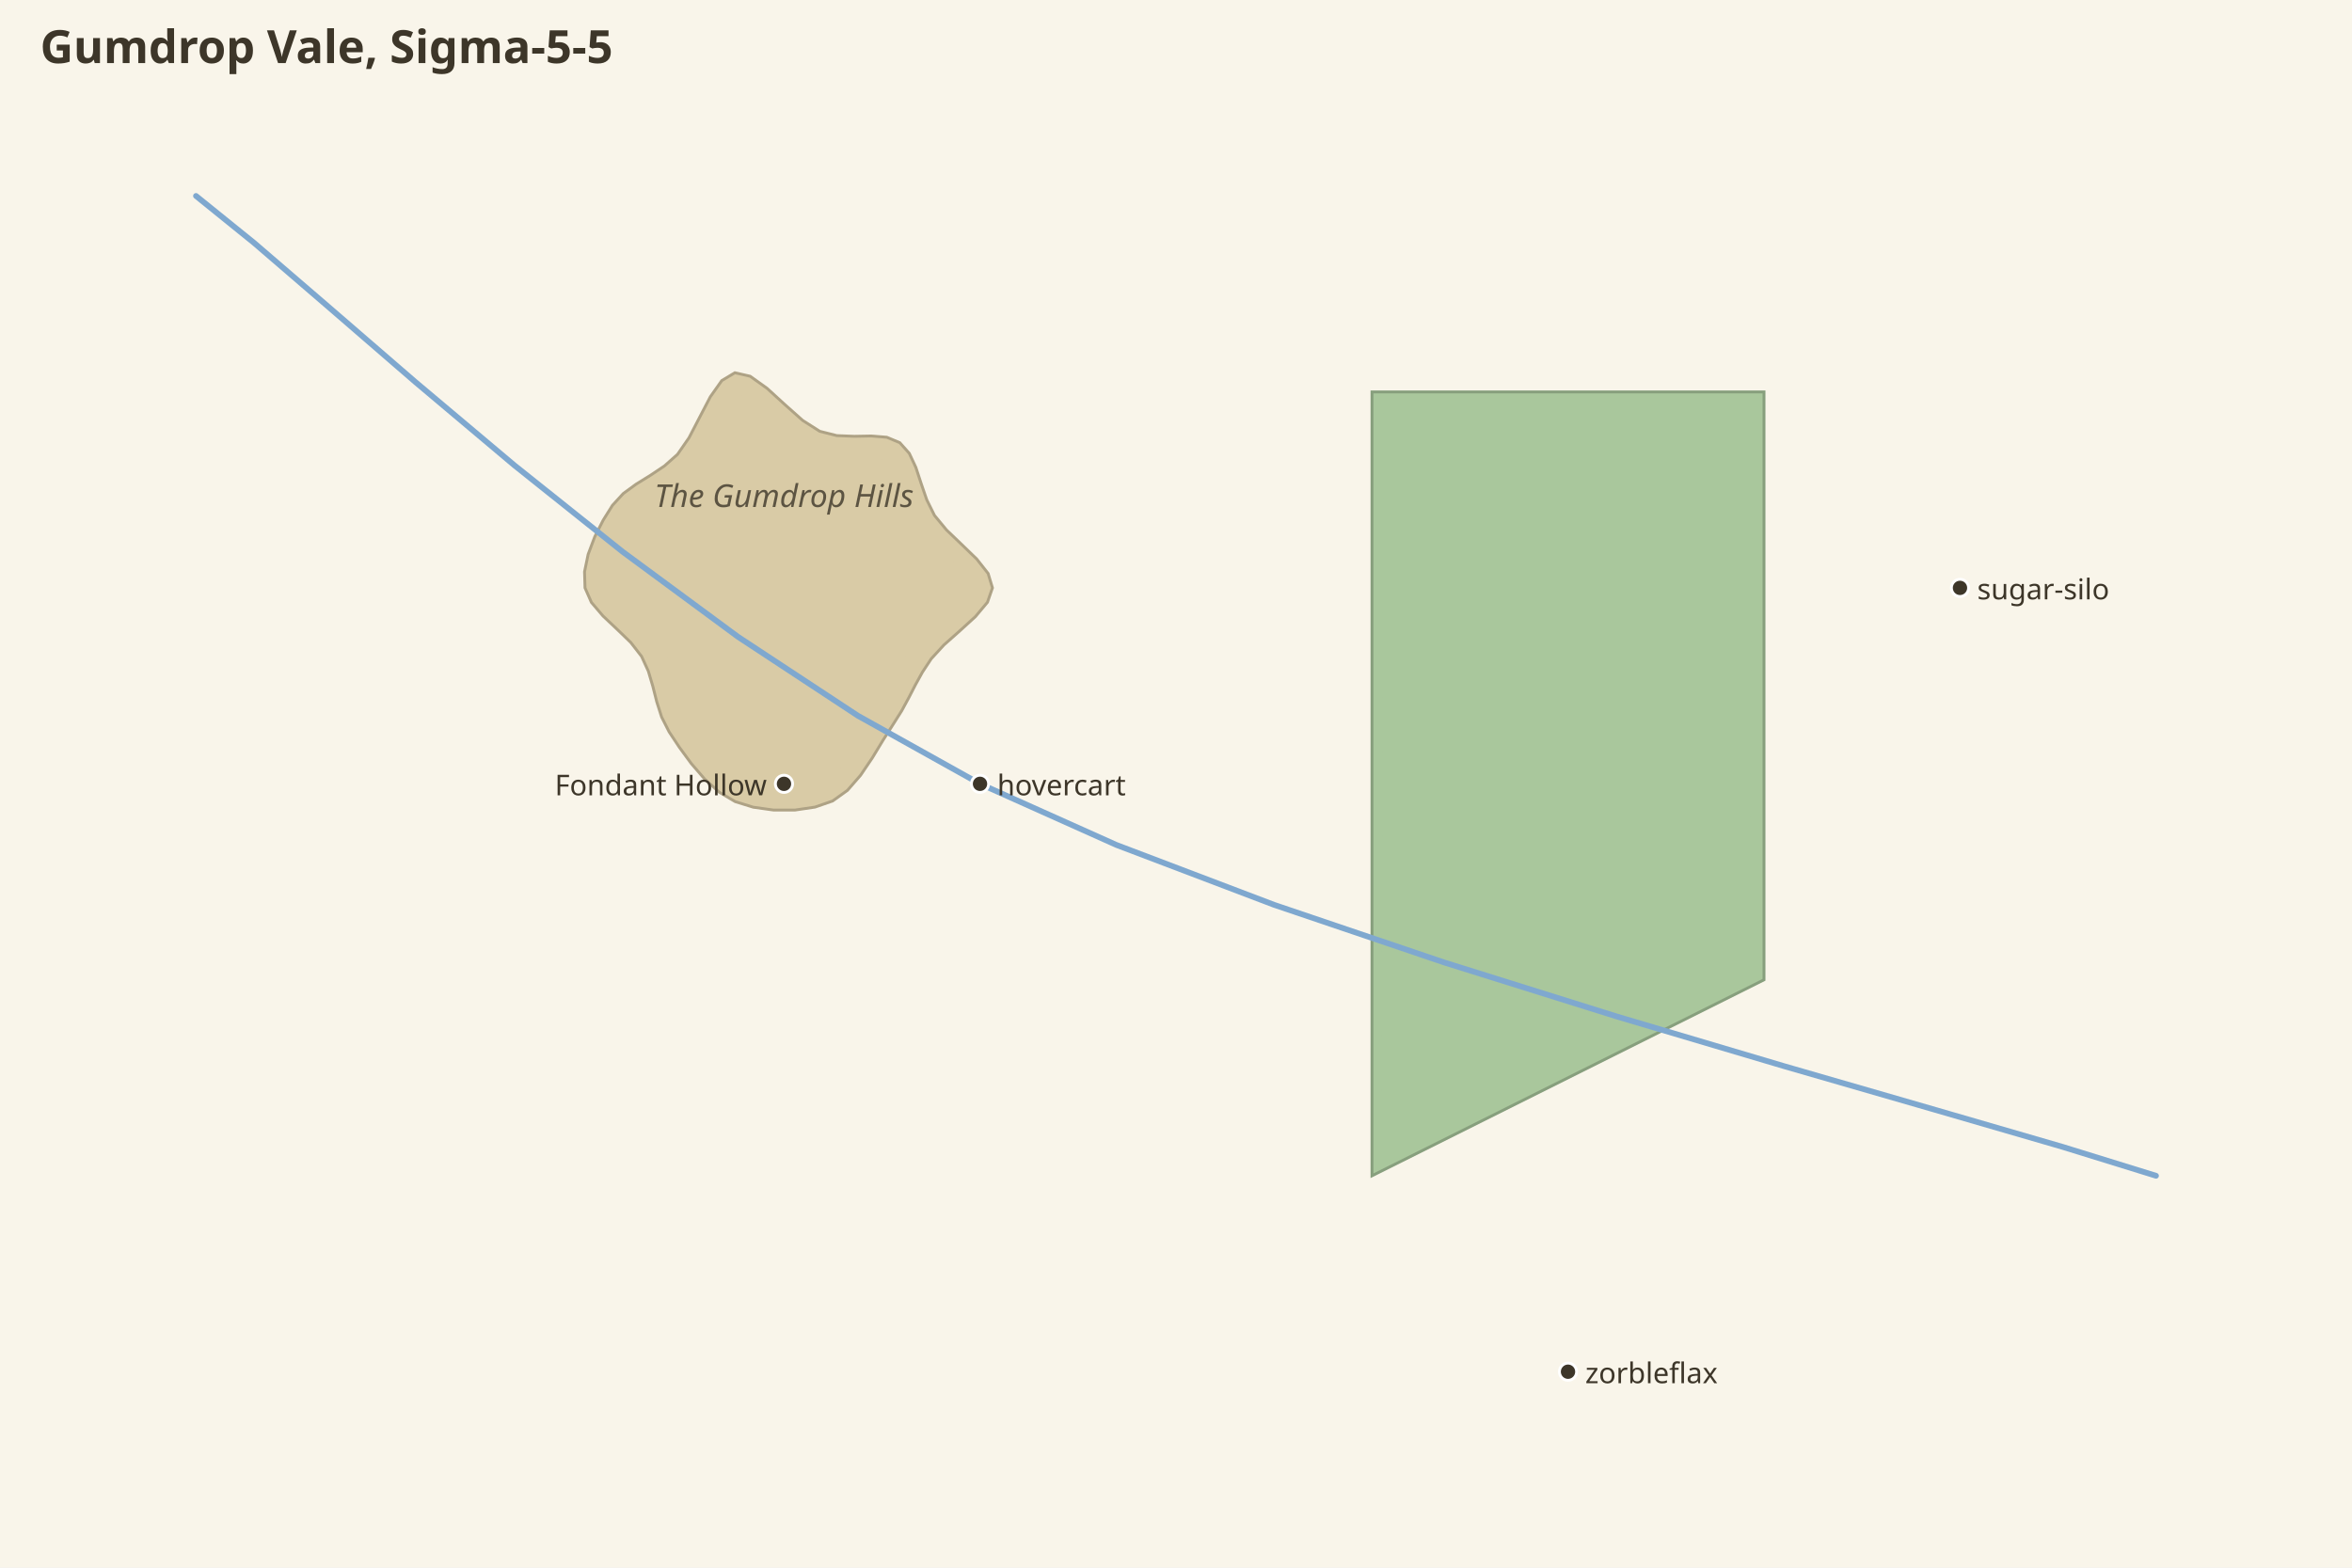
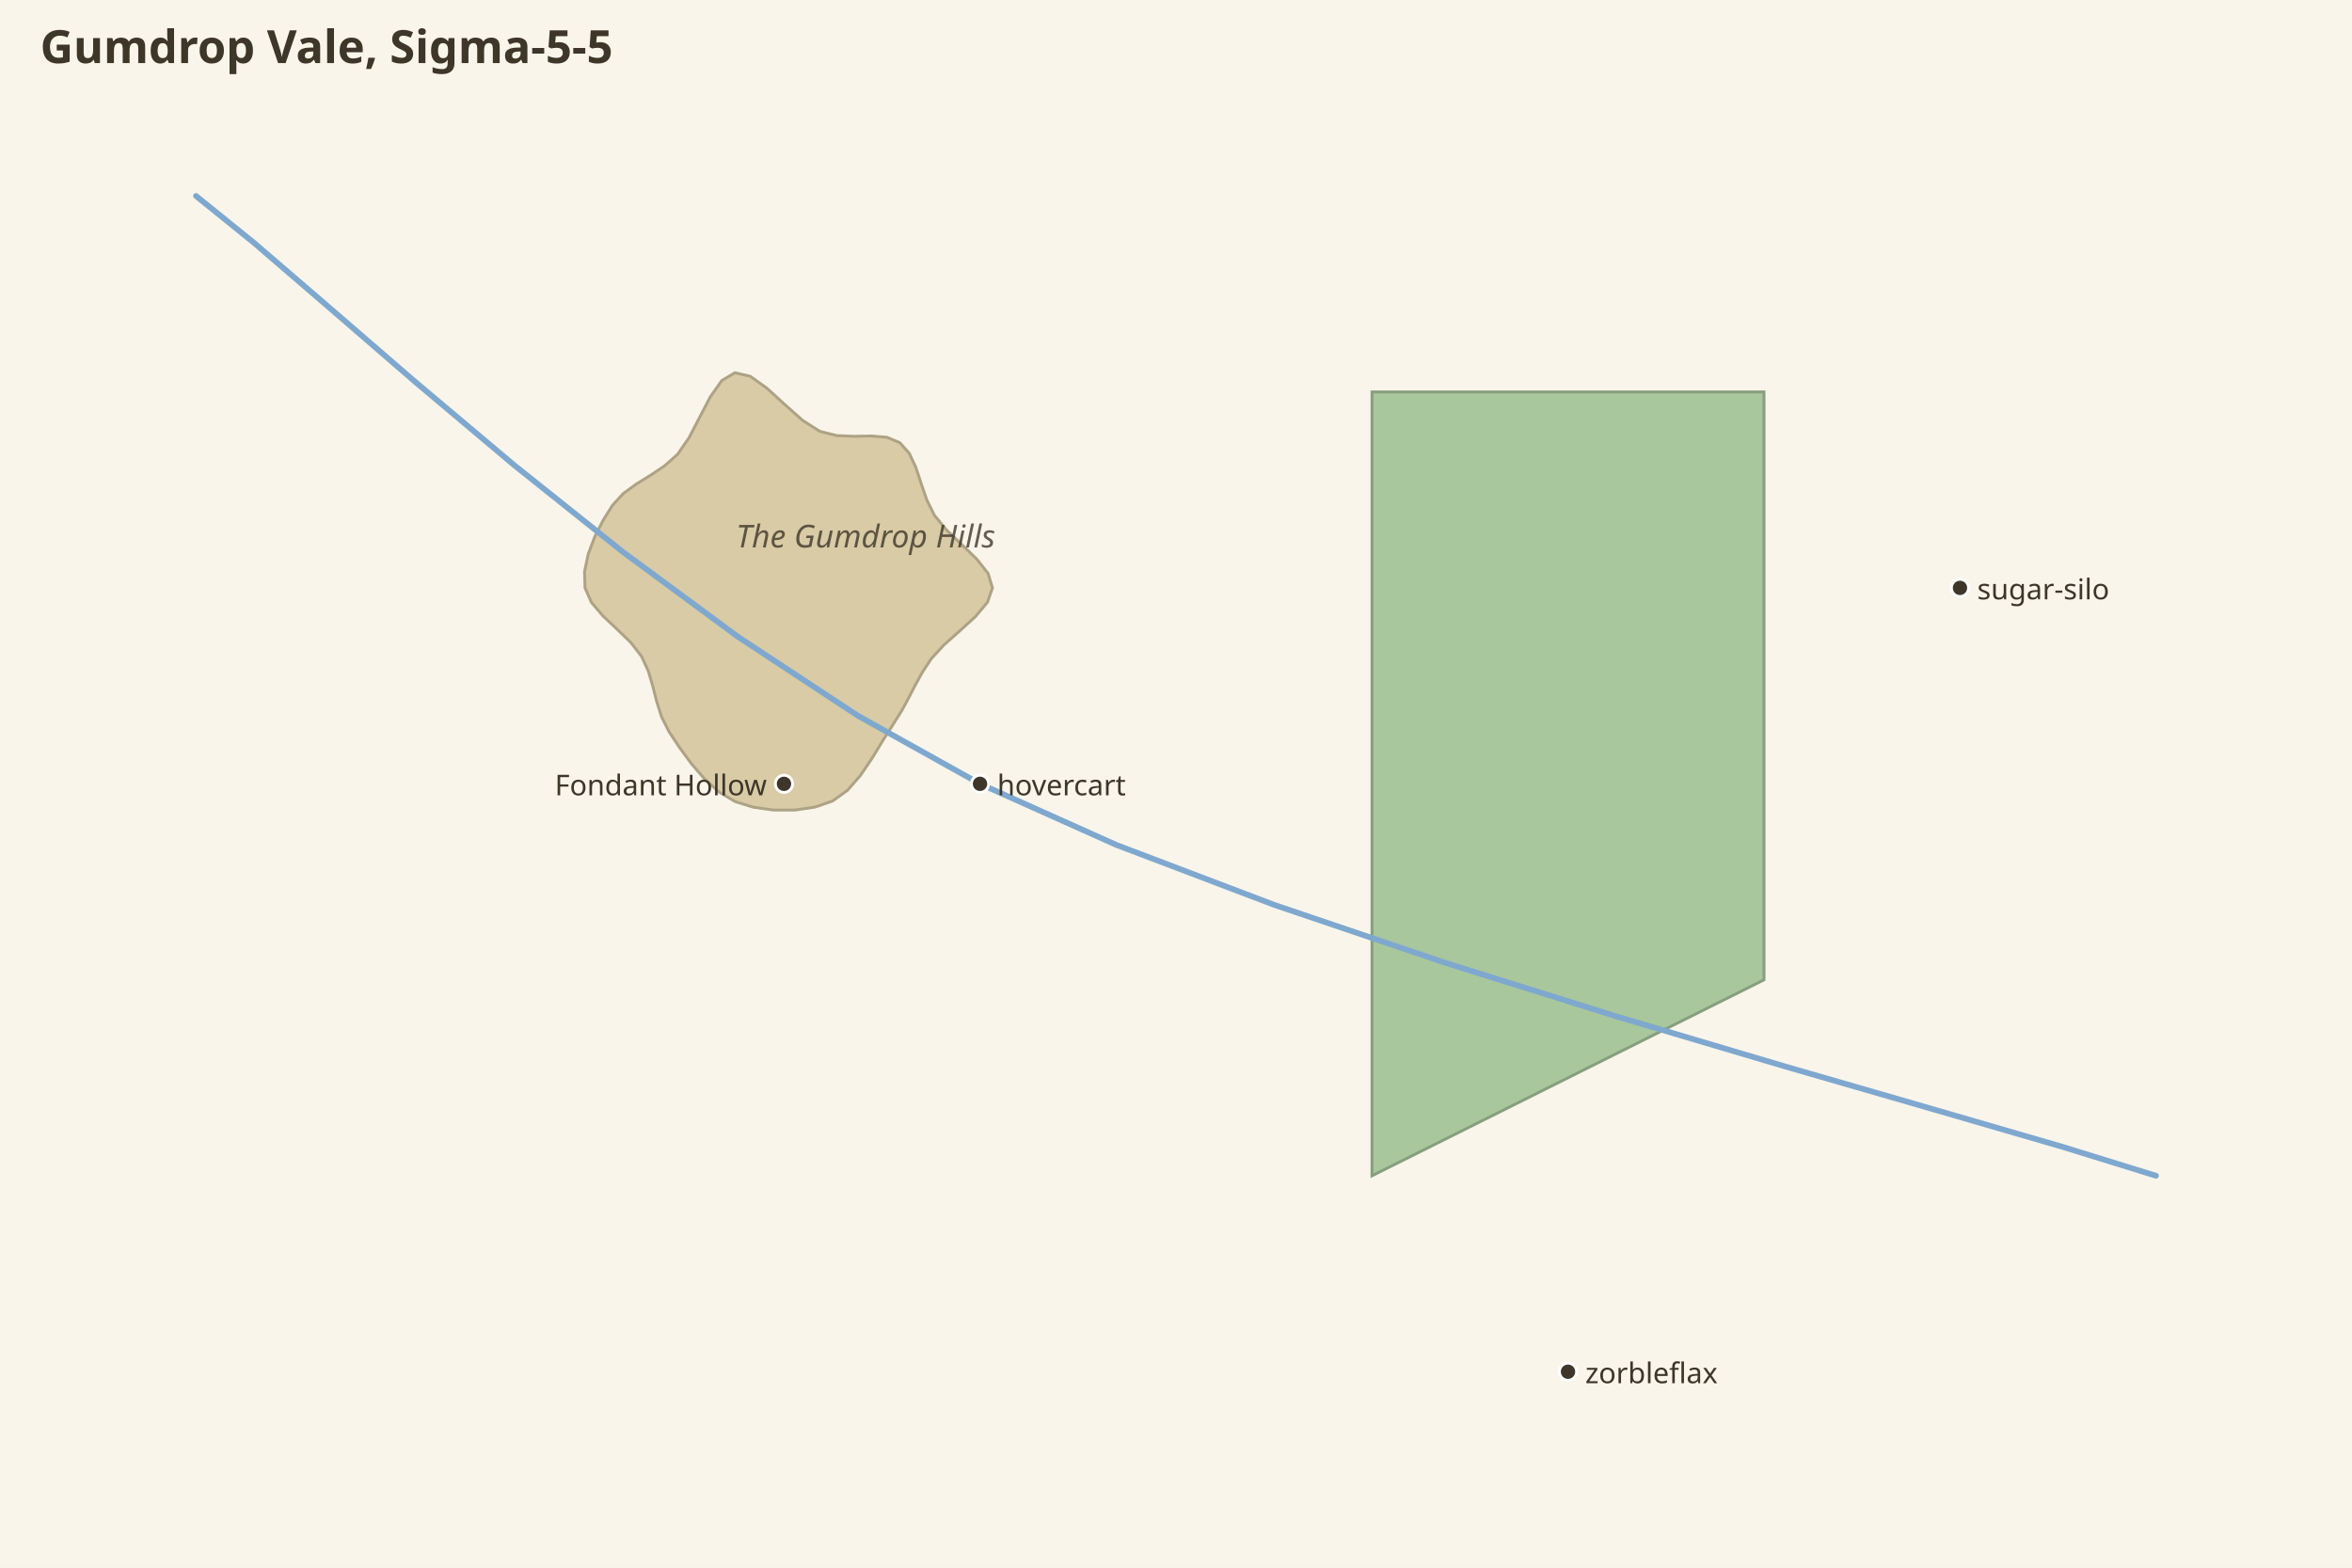
<svg xmlns="http://www.w3.org/2000/svg" viewBox="0 0 820 546.67" width="820" height="546.67" font-family="sans-serif">
  <rect x="0" y="0" width="820" height="546.67" fill="#f9f5ea" />
  <g id="cd-gumdrop-vale-sigma-5-5-the-gumdrop-hills">
    <polygon points="346.01,205 344.27,210.01 340.08,215.01 334.62,219.99 329.09,224.9 324.67,229.72 321.61,234.36 319.13,238.85 316.84,243.3 314.37,247.86 311.34,252.66 307.83,258.17 304.1,264.32 300.01,270.37 295.45,275.61 290.29,279.31 284.15,281.44 277.11,282.48 269.74,282.48 262.62,281.48 256.32,279.53 250.8,276.27 245.68,271.67 241.01,266.26 236.86,260.6 233.29,255.22 230.67,250.04 228.97,244.72 227.61,239.35 226.04,234.05 223.69,228.91 219.92,224.05 215.12,219.41 210.23,214.8 206.19,210.06 203.96,205 203.79,199.38 205.05,193.3 207.36,187.16 210.32,181.34 213.54,176.2 217.28,172.12 221.79,168.82 226.7,165.79 231.63,162.5 236.21,158.44 240.22,152.65 243.94,145.48 247.65,138.36 251.64,132.72 256.21,129.98 261.54,131.2 267.44,135.42 273.62,141.07 279.83,146.59 285.8,150.4 291.74,151.9 297.84,152.14 303.76,152.03 309.17,152.47 313.71,154.37 317.01,158.08 319.3,162.98 321.14,168.57 323.12,174.32 325.8,179.73 329.99,184.8 335.29,189.87 340.53,194.94 344.5,199.98" fill="#d9cba6" stroke="#aea285" stroke-width="1" />
    <polygon points="338.01,205.11 336.29,209.56 332.15,213.95 326.82,218.22 321.51,222.35 317.4,226.39 314.7,230.34 312.61,234.21 310.74,238.12 308.74,242.18 306.25,246.48 303.38,251.52 300.32,257.26 296.91,263 292.99,268 288.45,271.52 282.97,273.52 276.67,274.49 270.08,274.48 263.7,273.55 258.08,271.73 253.2,268.64 248.74,264.28 244.75,259.2 241.27,253.93 238.31,248.99 236.21,244.27 234.97,239.44 234.06,234.61 232.91,229.94 230.95,225.54 227.5,221.47 222.91,217.6 218.15,213.69 214.18,209.57 211.96,205.12 211.75,200.14 212.91,194.78 215.05,189.38 217.76,184.27 220.69,179.8 224.11,176.28 228.26,173.53 232.74,171.04 237.14,168.31 241.09,164.78 244.4,159.48 247.39,152.7 250.45,145.86 253.87,140.4 257.93,137.8 262.74,139.11 268.05,143.39 273.54,149.07 278.91,154.53 283.99,158.19 289.11,159.46 294.48,159.41 299.8,158.98 304.68,159.1 308.75,160.65 311.6,163.96 313.43,168.42 314.82,173.48 316.35,178.6 318.64,183.3 322.49,187.59 327.55,191.88 332.63,196.23 336.53,200.66" fill="#d9cba6" />
  </g>
  <g>
    <polygon points="478.33,136.67 615,136.67 615,341.67 478.33,410" fill="#a9c79c" stroke="#879f7d" stroke-width="1" />
    <polygon points="482.3,143.61 611.03,143.61 610,335.42 481.58,402.69" fill="#a9c79c" />
  </g>
  <g>
    <polyline points="68.33,68.33 88.49,84.62 114.24,106.77 144.81,133.2 179.37,162.29 217.15,192.45 257.32,222.08 299.09,249.58 341.67,273.33 389.18,294.62 444.17,315.51 503.42,335.59 563.75,354.48 621.94,371.76 674.79,387.04 719.1,399.92 751.67,410" fill="none" stroke="#7fa8cf" stroke-width="2" stroke-linejoin="round" stroke-linecap="round" />
  </g>
  <g id="cd-gumdrop-vale-sigma-5-5-fondant-hollow">
    <circle cx="273.33" cy="273.33" r="3" fill="#3d3629" stroke="#fff" stroke-width="1" />
  </g>
  <g>
    <circle cx="683.33" cy="205" r="3" fill="#3d3629" stroke="#fff" stroke-width="1" />
  </g>
  <g>
    <circle cx="341.67" cy="273.33" r="3" fill="#3d3629" stroke="#fff" stroke-width="1" />
  </g>
  <g>
    <circle cx="546.67" cy="478.33" r="3" fill="#3d3629" stroke="#fff" stroke-width="1" />
  </g>
-   <text x="273.33" y="176.8" font-size="11" fill="#3d3629" opacity="0.8" text-anchor="middle" font-style="italic" font-family="sans-serif">The Gumdrop Hills</text>
+   <text x="301.78" y="190.9" font-size="11" fill="#3d3629" opacity="0.8" text-anchor="middle" font-style="italic" font-family="sans-serif">The Gumdrop Hills</text>
  <text x="267.33" y="277.33" font-size="10" font-weight="normal" fill="#3d3629" text-anchor="end" font-family="sans-serif">Fondant Hollow</text>
  <text x="689.33" y="209" font-size="10" font-weight="normal" fill="#3d3629" text-anchor="start" font-family="sans-serif">sugar-silo</text>
  <text x="347.67" y="277.33" font-size="10" font-weight="normal" fill="#3d3629" text-anchor="start" font-family="sans-serif">hovercart</text>
  <text x="552.67" y="482.33" font-size="10" font-weight="normal" fill="#3d3629" text-anchor="start" font-family="sans-serif">zorbleflax</text>
  <text x="14" y="22" font-size="16" font-weight="bold" fill="#3d3629" font-family="sans-serif">Gumdrop Vale, Sigma-5-5</text>
</svg>
